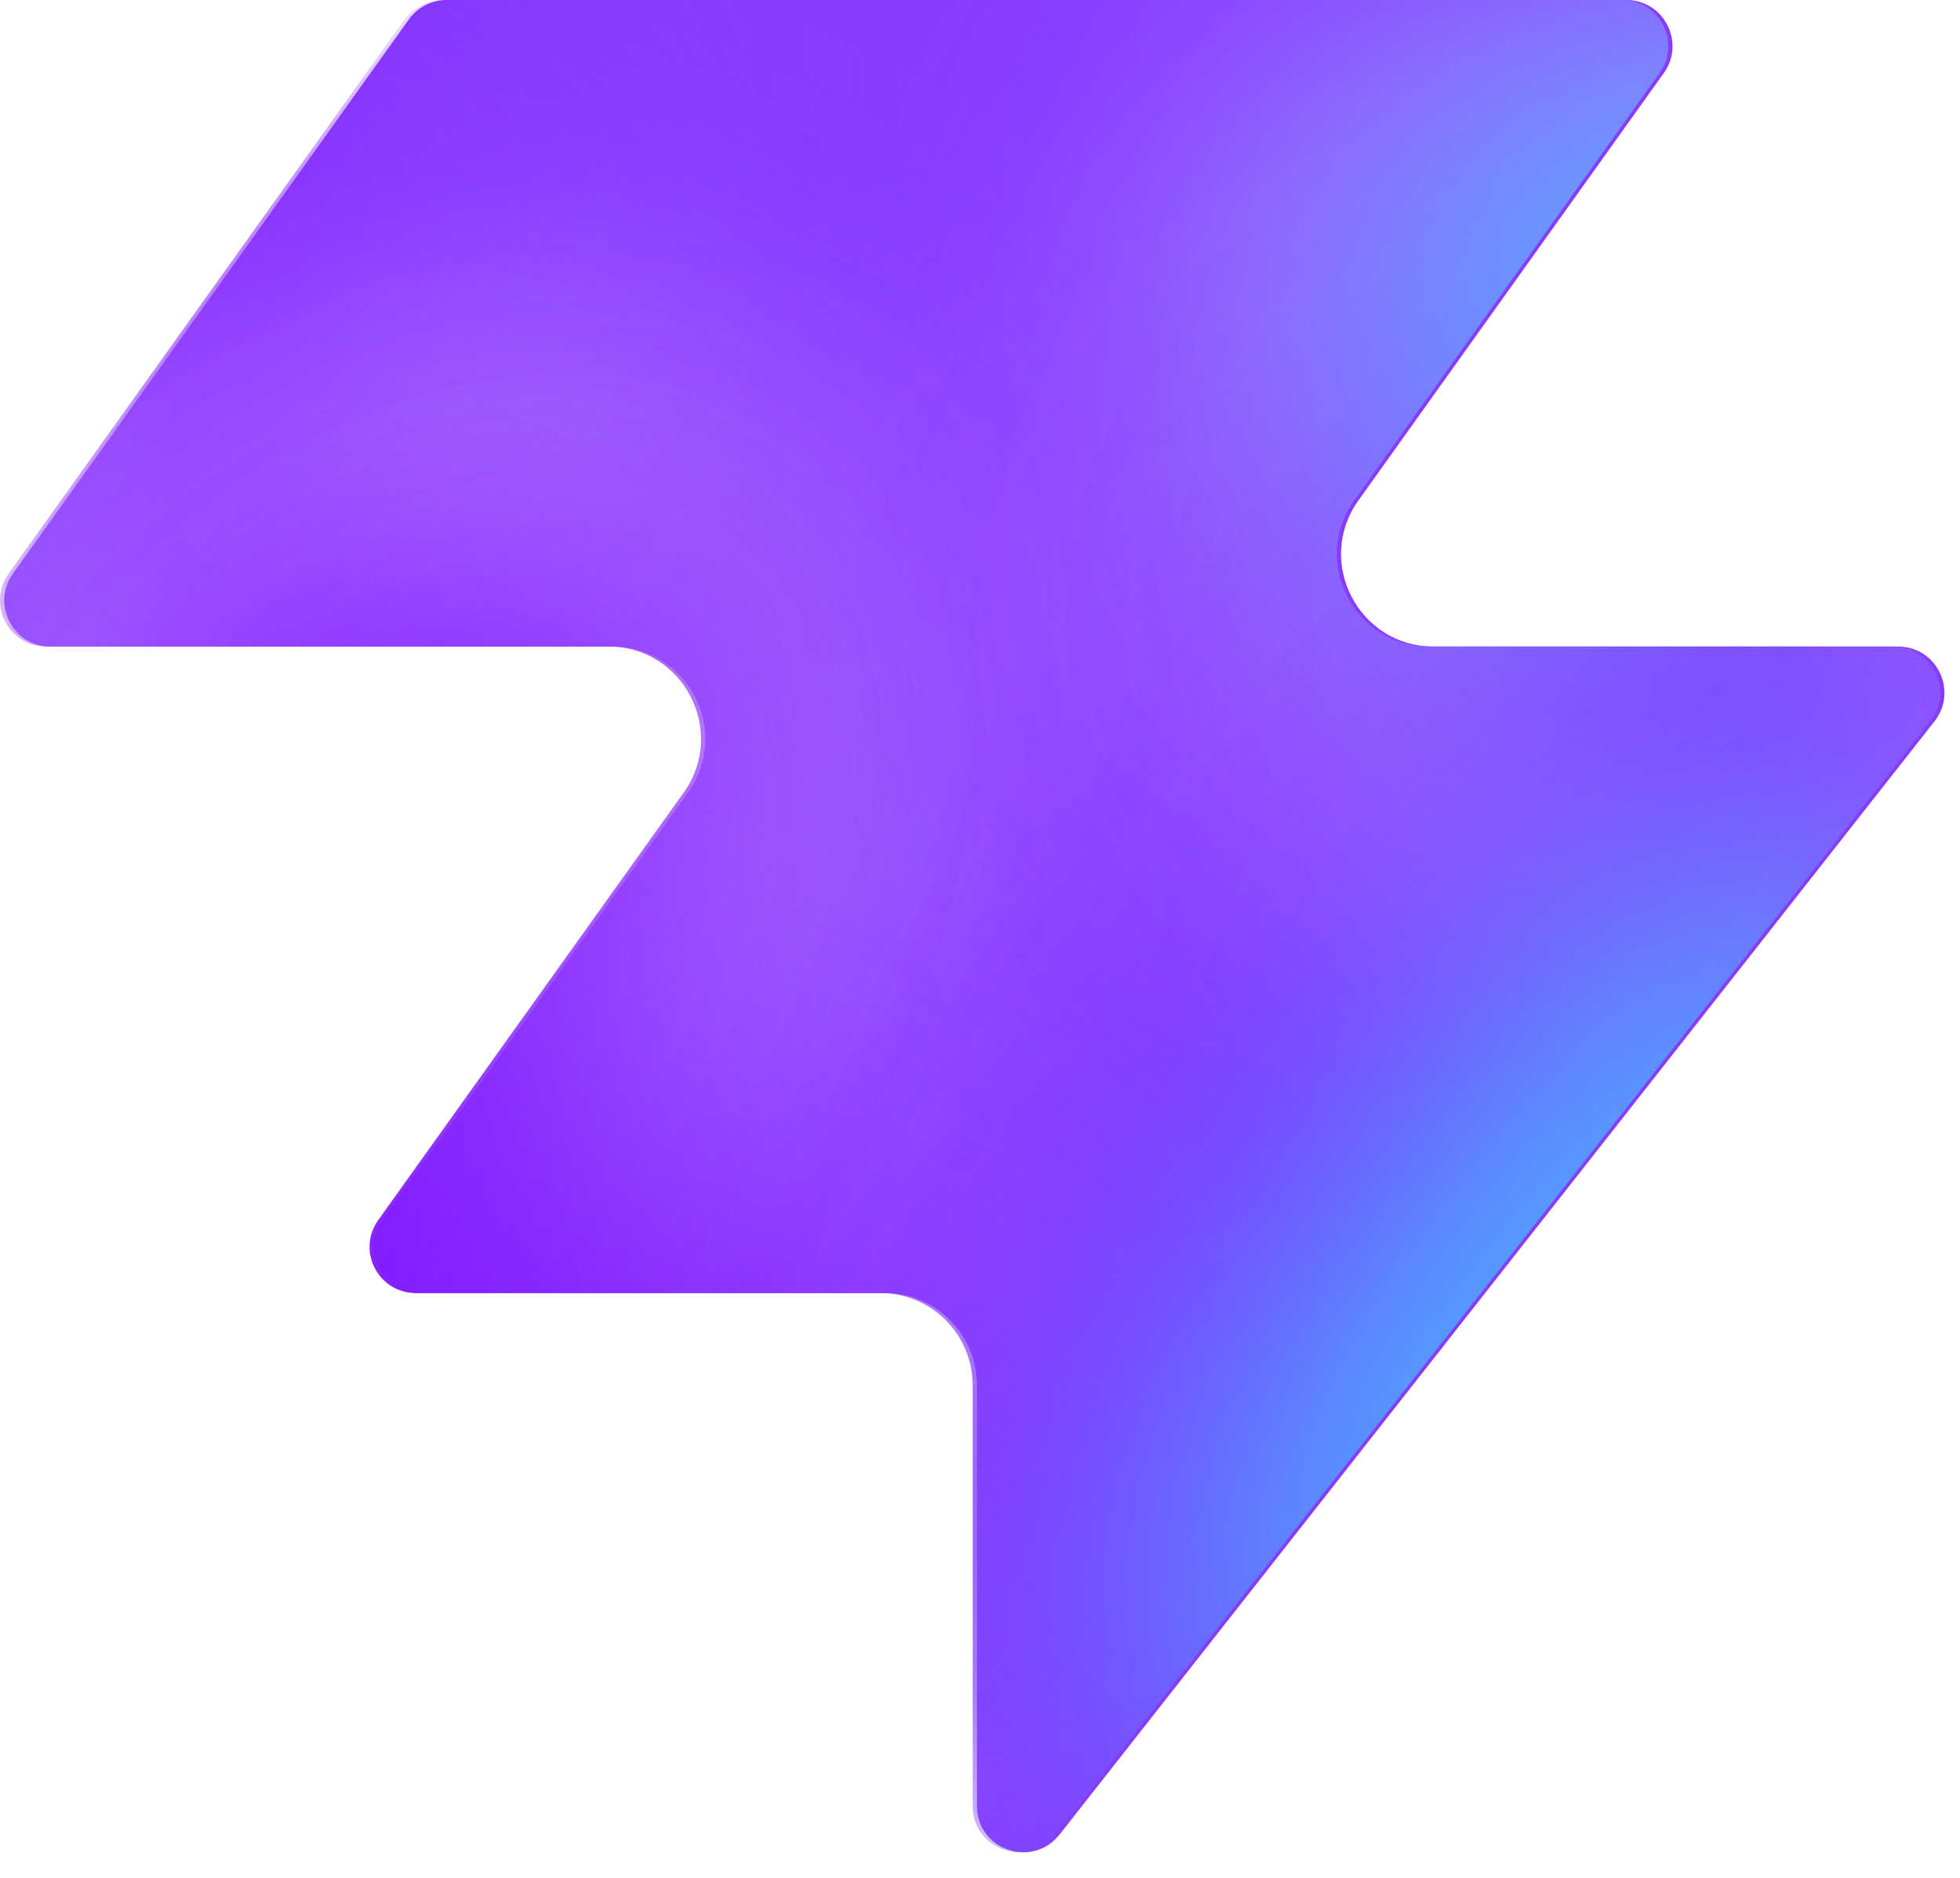
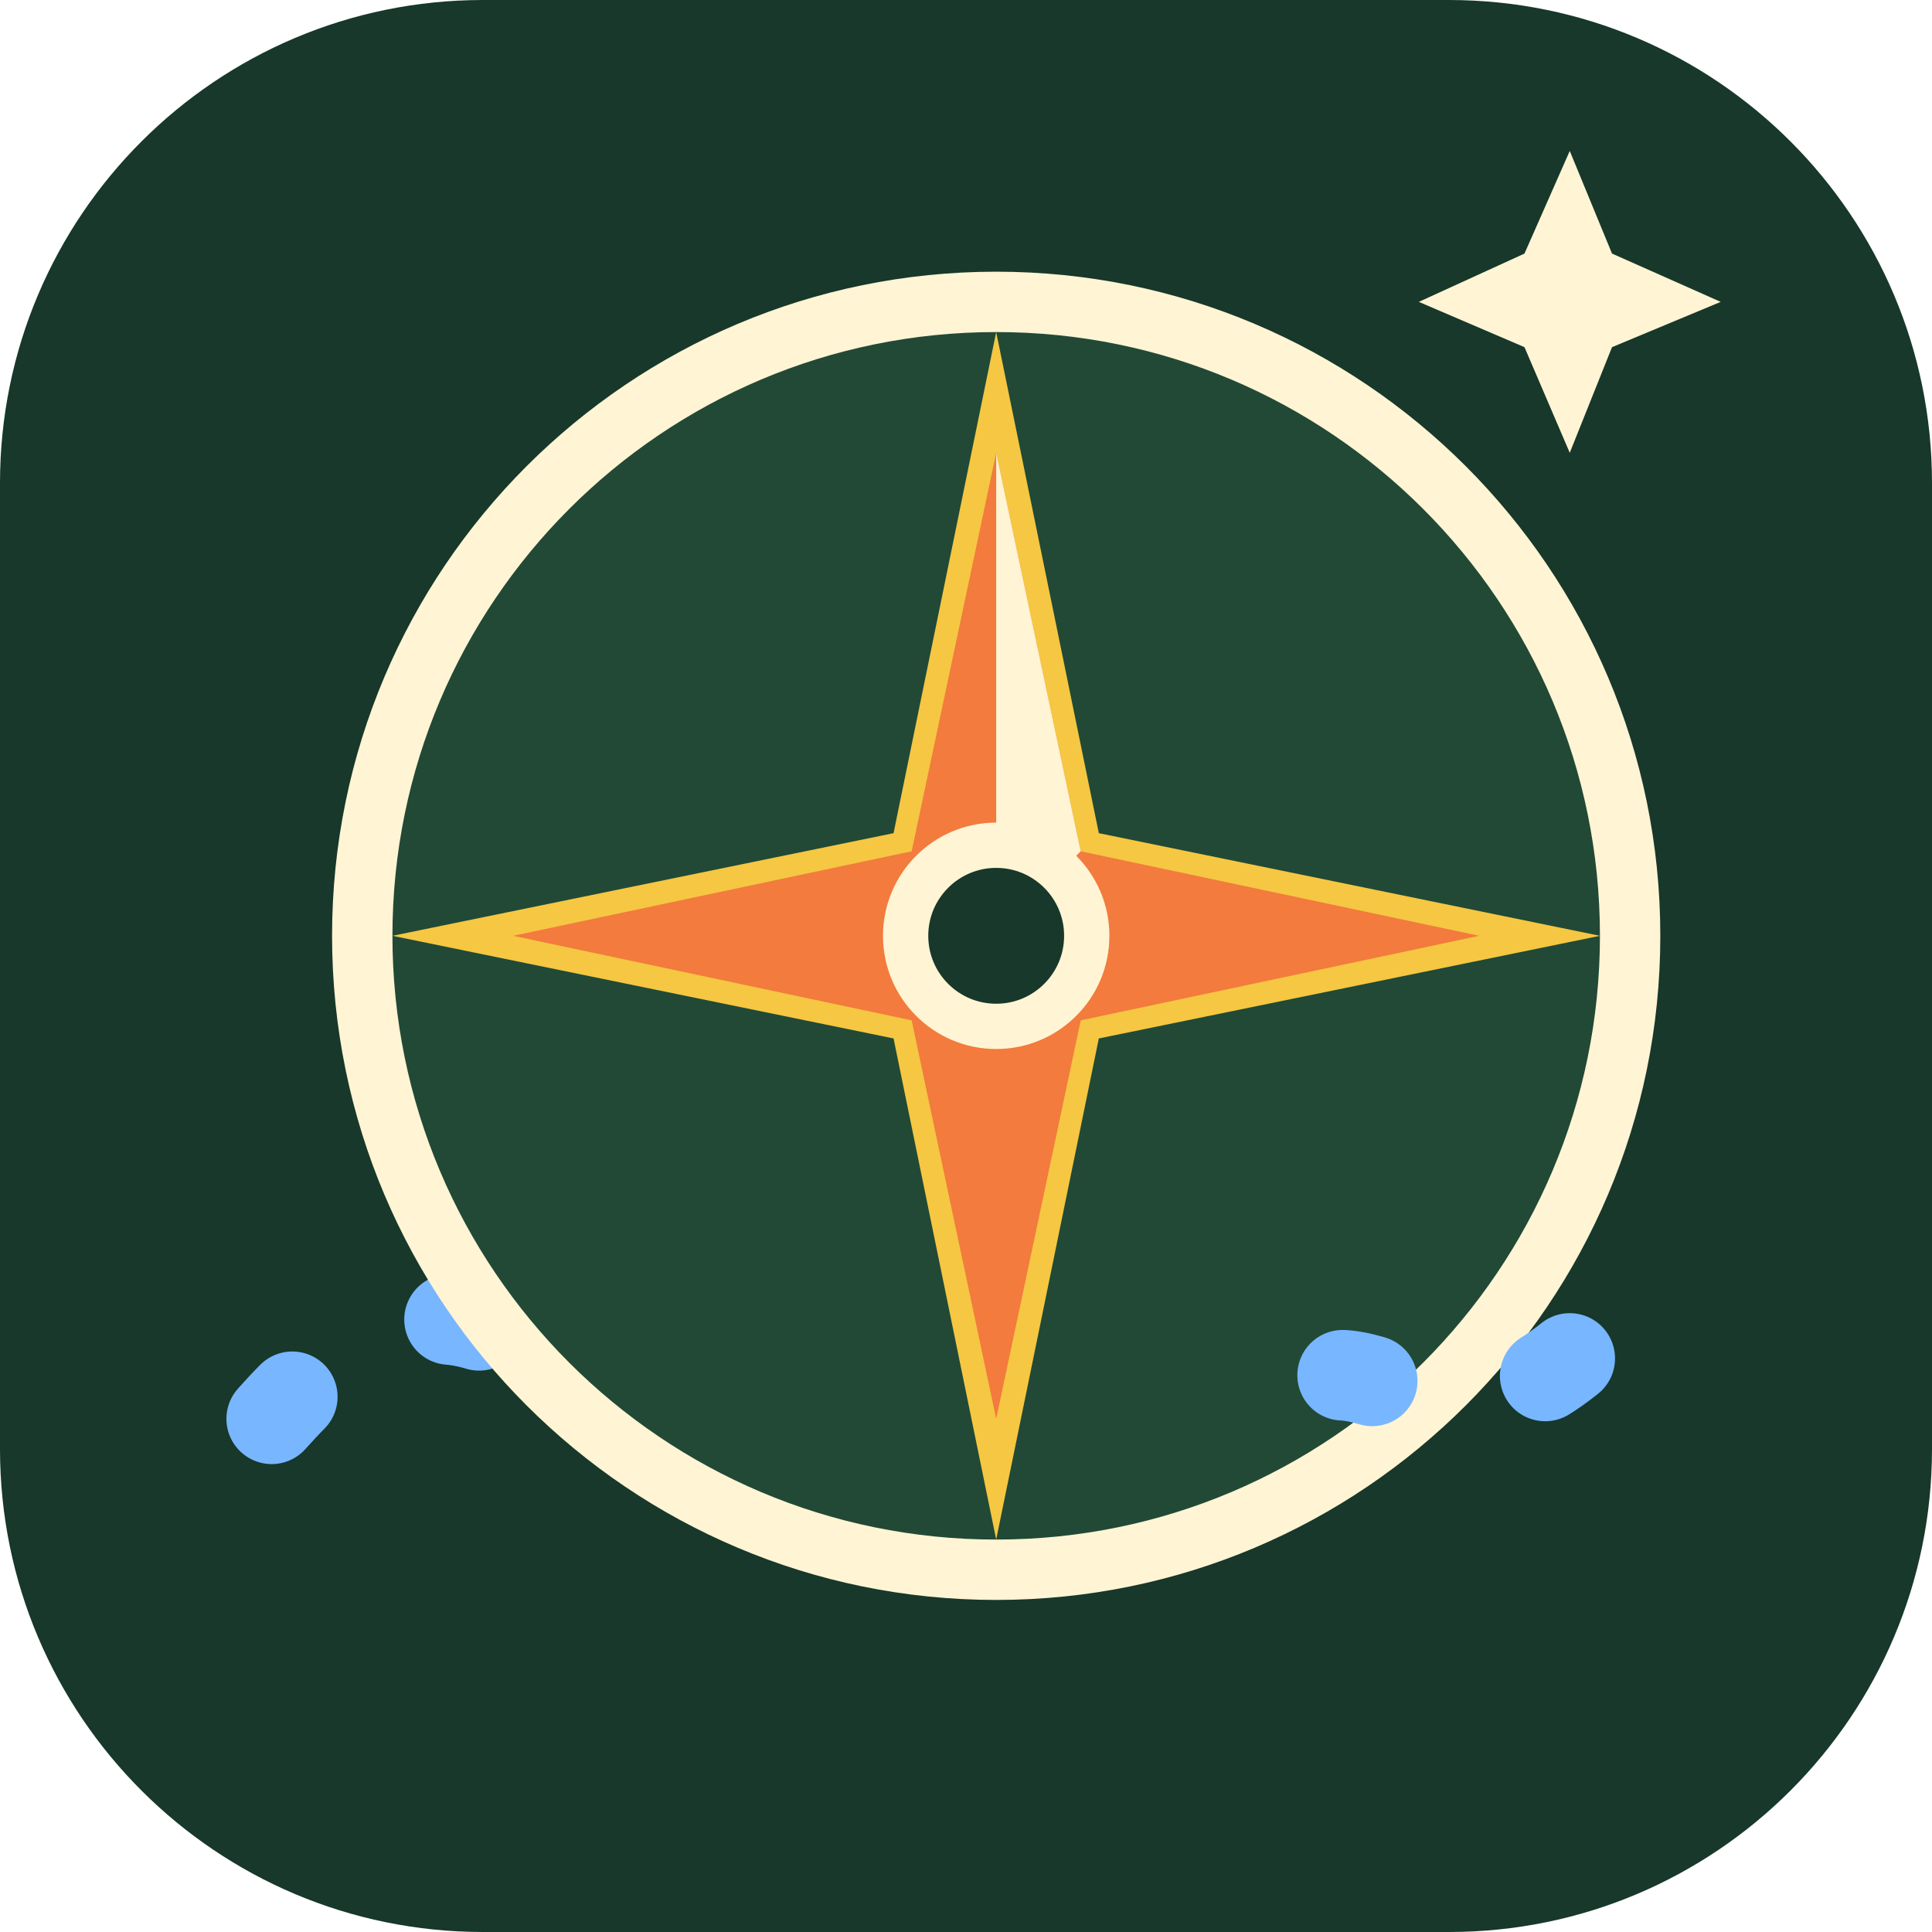
- <svg xmlns="http://www.w3.org/2000/svg" width="48" height="46" fill="none" viewBox="0 0 48 46">
-   <path fill="#863bff" d="M25.946 44.938c-.664.845-2.021.375-2.021-.698V33.937a2.26 2.26 0 0 0-2.262-2.262H10.287c-.92 0-1.456-1.04-.92-1.788l7.48-10.471c1.07-1.497 0-3.578-1.842-3.578H1.237c-.92 0-1.456-1.04-.92-1.788L10.013.474c.214-.297.556-.474.92-.474h28.894c.92 0 1.456 1.04.92 1.788l-7.48 10.471c-1.07 1.498 0 3.579 1.842 3.579h11.377c.943 0 1.473 1.088.89 1.83L25.947 44.94z" style="fill:#863bff;fill:color(display-p3 .525 .23 1);fill-opacity:1" />
-   <mask id="a" width="48" height="46" x="0" y="0" maskUnits="userSpaceOnUse" style="mask-type:alpha">
-     <path fill="#000" d="M25.842 44.938c-.664.844-2.021.375-2.021-.698V33.937a2.26 2.26 0 0 0-2.262-2.262H10.183c-.92 0-1.456-1.04-.92-1.788l7.48-10.471c1.07-1.498 0-3.579-1.842-3.579H1.133c-.92 0-1.456-1.04-.92-1.787L9.91.473c.214-.297.556-.474.92-.474h28.894c.92 0 1.456 1.04.92 1.788l-7.48 10.471c-1.07 1.498 0 3.578 1.842 3.578h11.377c.943 0 1.473 1.088.89 1.832L25.843 44.94z" style="fill:#000;fill-opacity:1" />
-   </mask>
-   <g mask="url(#a)">
-     <g filter="url(#b)">
-       <ellipse cx="5.508" cy="14.704" fill="#ede6ff" rx="5.508" ry="14.704" style="fill:#ede6ff;fill:color(display-p3 .927 .903 1);fill-opacity:1" transform="matrix(.00324 1 1 -.00324 -4.47 31.516)" />
-     </g>
-     <g filter="url(#c)">
-       <ellipse cx="10.399" cy="29.851" fill="#ede6ff" rx="10.399" ry="29.851" style="fill:#ede6ff;fill:color(display-p3 .927 .903 1);fill-opacity:1" transform="matrix(.00324 1 1 -.00324 -39.328 7.883)" />
-     </g>
-     <g filter="url(#d)">
-       <ellipse cx="5.508" cy="30.487" fill="#7e14ff" rx="5.508" ry="30.487" style="fill:#7e14ff;fill:color(display-p3 .492 .077 1);fill-opacity:1" transform="rotate(89.814 -25.913 -14.639)scale(1 -1)" />
-     </g>
-     <g filter="url(#e)">
-       <ellipse cx="5.508" cy="30.599" fill="#7e14ff" rx="5.508" ry="30.599" style="fill:#7e14ff;fill:color(display-p3 .492 .077 1);fill-opacity:1" transform="rotate(89.814 -32.644 -3.334)scale(1 -1)" />
-     </g>
-     <g filter="url(#f)">
-       <ellipse cx="5.508" cy="30.599" fill="#7e14ff" rx="5.508" ry="30.599" style="fill:#7e14ff;fill:color(display-p3 .492 .077 1);fill-opacity:1" transform="matrix(.00324 1 1 -.00324 -34.34 30.47)" />
-     </g>
-     <g filter="url(#g)">
-       <ellipse cx="14.072" cy="22.078" fill="#ede6ff" rx="14.072" ry="22.078" style="fill:#ede6ff;fill:color(display-p3 .927 .903 1);fill-opacity:1" transform="rotate(93.35 24.506 48.493)scale(-1 1)" />
-     </g>
-     <g filter="url(#h)">
-       <ellipse cx="3.47" cy="21.501" fill="#7e14ff" rx="3.47" ry="21.501" style="fill:#7e14ff;fill:color(display-p3 .492 .077 1);fill-opacity:1" transform="rotate(89.009 28.708 47.59)scale(-1 1)" />
-     </g>
-     <g filter="url(#i)">
-       <ellipse cx="3.47" cy="21.501" fill="#7e14ff" rx="3.47" ry="21.501" style="fill:#7e14ff;fill:color(display-p3 .492 .077 1);fill-opacity:1" transform="rotate(89.009 28.708 47.59)scale(-1 1)" />
-     </g>
-     <g filter="url(#j)">
-       <ellipse cx=".387" cy="8.972" fill="#7e14ff" rx="4.407" ry="29.108" style="fill:#7e14ff;fill:color(display-p3 .492 .077 1);fill-opacity:1" transform="rotate(39.51 .387 8.972)" />
-     </g>
-     <g filter="url(#k)">
-       <ellipse cx="47.523" cy="-6.092" fill="#7e14ff" rx="4.407" ry="29.108" style="fill:#7e14ff;fill:color(display-p3 .492 .077 1);fill-opacity:1" transform="rotate(37.892 47.523 -6.092)" />
-     </g>
-     <g filter="url(#l)">
-       <ellipse cx="41.412" cy="6.333" fill="#47bfff" rx="5.971" ry="9.665" style="fill:#47bfff;fill:color(display-p3 .28 .748 1);fill-opacity:1" transform="rotate(37.892 41.412 6.333)" />
-     </g>
-     <g filter="url(#m)">
-       <ellipse cx="-1.879" cy="38.332" fill="#7e14ff" rx="4.407" ry="29.108" style="fill:#7e14ff;fill:color(display-p3 .492 .077 1);fill-opacity:1" transform="rotate(37.892 -1.88 38.332)" />
-     </g>
-     <g filter="url(#n)">
-       <ellipse cx="-1.879" cy="38.332" fill="#7e14ff" rx="4.407" ry="29.108" style="fill:#7e14ff;fill:color(display-p3 .492 .077 1);fill-opacity:1" transform="rotate(37.892 -1.88 38.332)" />
-     </g>
-     <g filter="url(#o)">
-       <ellipse cx="35.651" cy="29.907" fill="#7e14ff" rx="4.407" ry="29.108" style="fill:#7e14ff;fill:color(display-p3 .492 .077 1);fill-opacity:1" transform="rotate(37.892 35.651 29.907)" />
-     </g>
-     <g filter="url(#p)">
-       <ellipse cx="38.418" cy="32.4" fill="#47bfff" rx="5.971" ry="15.297" style="fill:#47bfff;fill:color(display-p3 .28 .748 1);fill-opacity:1" transform="rotate(37.892 38.418 32.4)" />
-     </g>
-   </g>
-   <defs>
-     <filter id="b" width="60.045" height="41.654" x="-19.77" y="16.149" color-interpolation-filters="sRGB" filterUnits="userSpaceOnUse">
-       <feFlood flood-opacity="0" result="BackgroundImageFix" />
-       <feBlend in="SourceGraphic" in2="BackgroundImageFix" result="shape" />
-       <feGaussianBlur result="effect1_foregroundBlur_2002_17158" stdDeviation="7.659" />
-     </filter>
-     <filter id="c" width="90.34" height="51.437" x="-54.613" y="-7.533" color-interpolation-filters="sRGB" filterUnits="userSpaceOnUse">
-       <feFlood flood-opacity="0" result="BackgroundImageFix" />
-       <feBlend in="SourceGraphic" in2="BackgroundImageFix" result="shape" />
-       <feGaussianBlur result="effect1_foregroundBlur_2002_17158" stdDeviation="7.659" />
-     </filter>
-     <filter id="d" width="79.355" height="29.4" x="-49.64" y="2.03" color-interpolation-filters="sRGB" filterUnits="userSpaceOnUse">
-       <feFlood flood-opacity="0" result="BackgroundImageFix" />
-       <feBlend in="SourceGraphic" in2="BackgroundImageFix" result="shape" />
-       <feGaussianBlur result="effect1_foregroundBlur_2002_17158" stdDeviation="4.596" />
-     </filter>
-     <filter id="e" width="79.579" height="29.4" x="-45.045" y="20.029" color-interpolation-filters="sRGB" filterUnits="userSpaceOnUse">
-       <feFlood flood-opacity="0" result="BackgroundImageFix" />
-       <feBlend in="SourceGraphic" in2="BackgroundImageFix" result="shape" />
-       <feGaussianBlur result="effect1_foregroundBlur_2002_17158" stdDeviation="4.596" />
-     </filter>
-     <filter id="f" width="79.579" height="29.4" x="-43.513" y="21.178" color-interpolation-filters="sRGB" filterUnits="userSpaceOnUse">
-       <feFlood flood-opacity="0" result="BackgroundImageFix" />
-       <feBlend in="SourceGraphic" in2="BackgroundImageFix" result="shape" />
-       <feGaussianBlur result="effect1_foregroundBlur_2002_17158" stdDeviation="4.596" />
-     </filter>
-     <filter id="g" width="74.749" height="58.852" x="15.756" y="-17.901" color-interpolation-filters="sRGB" filterUnits="userSpaceOnUse">
-       <feFlood flood-opacity="0" result="BackgroundImageFix" />
-       <feBlend in="SourceGraphic" in2="BackgroundImageFix" result="shape" />
-       <feGaussianBlur result="effect1_foregroundBlur_2002_17158" stdDeviation="7.659" />
-     </filter>
-     <filter id="h" width="61.377" height="25.362" x="23.548" y="2.284" color-interpolation-filters="sRGB" filterUnits="userSpaceOnUse">
-       <feFlood flood-opacity="0" result="BackgroundImageFix" />
-       <feBlend in="SourceGraphic" in2="BackgroundImageFix" result="shape" />
-       <feGaussianBlur result="effect1_foregroundBlur_2002_17158" stdDeviation="4.596" />
-     </filter>
-     <filter id="i" width="61.377" height="25.362" x="23.548" y="2.284" color-interpolation-filters="sRGB" filterUnits="userSpaceOnUse">
-       <feFlood flood-opacity="0" result="BackgroundImageFix" />
-       <feBlend in="SourceGraphic" in2="BackgroundImageFix" result="shape" />
-       <feGaussianBlur result="effect1_foregroundBlur_2002_17158" stdDeviation="4.596" />
-     </filter>
-     <filter id="j" width="56.045" height="63.649" x="-27.636" y="-22.853" color-interpolation-filters="sRGB" filterUnits="userSpaceOnUse">
-       <feFlood flood-opacity="0" result="BackgroundImageFix" />
-       <feBlend in="SourceGraphic" in2="BackgroundImageFix" result="shape" />
-       <feGaussianBlur result="effect1_foregroundBlur_2002_17158" stdDeviation="4.596" />
-     </filter>
-     <filter id="k" width="54.814" height="64.646" x="20.116" y="-38.415" color-interpolation-filters="sRGB" filterUnits="userSpaceOnUse">
-       <feFlood flood-opacity="0" result="BackgroundImageFix" />
-       <feBlend in="SourceGraphic" in2="BackgroundImageFix" result="shape" />
-       <feGaussianBlur result="effect1_foregroundBlur_2002_17158" stdDeviation="4.596" />
-     </filter>
-     <filter id="l" width="33.541" height="35.313" x="24.641" y="-11.323" color-interpolation-filters="sRGB" filterUnits="userSpaceOnUse">
-       <feFlood flood-opacity="0" result="BackgroundImageFix" />
-       <feBlend in="SourceGraphic" in2="BackgroundImageFix" result="shape" />
-       <feGaussianBlur result="effect1_foregroundBlur_2002_17158" stdDeviation="4.596" />
-     </filter>
-     <filter id="m" width="54.814" height="64.646" x="-29.286" y="6.009" color-interpolation-filters="sRGB" filterUnits="userSpaceOnUse">
-       <feFlood flood-opacity="0" result="BackgroundImageFix" />
-       <feBlend in="SourceGraphic" in2="BackgroundImageFix" result="shape" />
-       <feGaussianBlur result="effect1_foregroundBlur_2002_17158" stdDeviation="4.596" />
-     </filter>
-     <filter id="n" width="54.814" height="64.646" x="-29.286" y="6.009" color-interpolation-filters="sRGB" filterUnits="userSpaceOnUse">
-       <feFlood flood-opacity="0" result="BackgroundImageFix" />
-       <feBlend in="SourceGraphic" in2="BackgroundImageFix" result="shape" />
-       <feGaussianBlur result="effect1_foregroundBlur_2002_17158" stdDeviation="4.596" />
-     </filter>
-     <filter id="o" width="54.814" height="64.646" x="8.244" y="-2.416" color-interpolation-filters="sRGB" filterUnits="userSpaceOnUse">
-       <feFlood flood-opacity="0" result="BackgroundImageFix" />
-       <feBlend in="SourceGraphic" in2="BackgroundImageFix" result="shape" />
-       <feGaussianBlur result="effect1_foregroundBlur_2002_17158" stdDeviation="4.596" />
-     </filter>
-     <filter id="p" width="39.409" height="43.623" x="18.713" y="10.588" color-interpolation-filters="sRGB" filterUnits="userSpaceOnUse">
-       <feFlood flood-opacity="0" result="BackgroundImageFix" />
-       <feBlend in="SourceGraphic" in2="BackgroundImageFix" result="shape" />
-       <feGaussianBlur result="effect1_foregroundBlur_2002_17158" stdDeviation="4.596" />
-     </filter>
-   </defs>
+ <svg xmlns="http://www.w3.org/2000/svg" viewBox="0 0 64 64">
+   <rect width="64" height="64" rx="16" fill="#17382a" />
+   <path d="M9 47c8-9 10 4 16-3" fill="none" stroke="#78b6ff" stroke-linecap="round" stroke-width="3" stroke-dasharray="1 6" />
+   <circle cx="33" cy="31" r="21" fill="#214936" stroke="#fff4d4" stroke-width="2" />
+   <path d="m33 11 3.4 16.6L53 31l-16.6 3.4L33 51l-3.4-16.6L13 31l16.6-3.4L33 11Z" fill="#f5c742" />
+   <path d="m33 15 2.8 13.2L49 31l-13.2 2.8L33 47l-2.8-13.2L17 31l13.2-2.8L33 15Z" fill="#f27b3d" />
+   <path d="m33 15 2.8 13.2L33 31V15Z" fill="#fff4d4" />
+   <circle cx="33" cy="31" r="3" fill="#17382a" stroke="#fff4d4" stroke-width="1.5" />
+   <path d="M52 45c-5 4-7-2-10 2" fill="none" stroke="#78b6ff" stroke-linecap="round" stroke-width="3" stroke-dasharray="1 6" />
+   <path d="m52 5 1.4 3.4L57 10l-3.6 1.5L52 15l-1.5-3.5L47 10l3.5-1.6L52 5Z" fill="#fff4d4" />
</svg>
